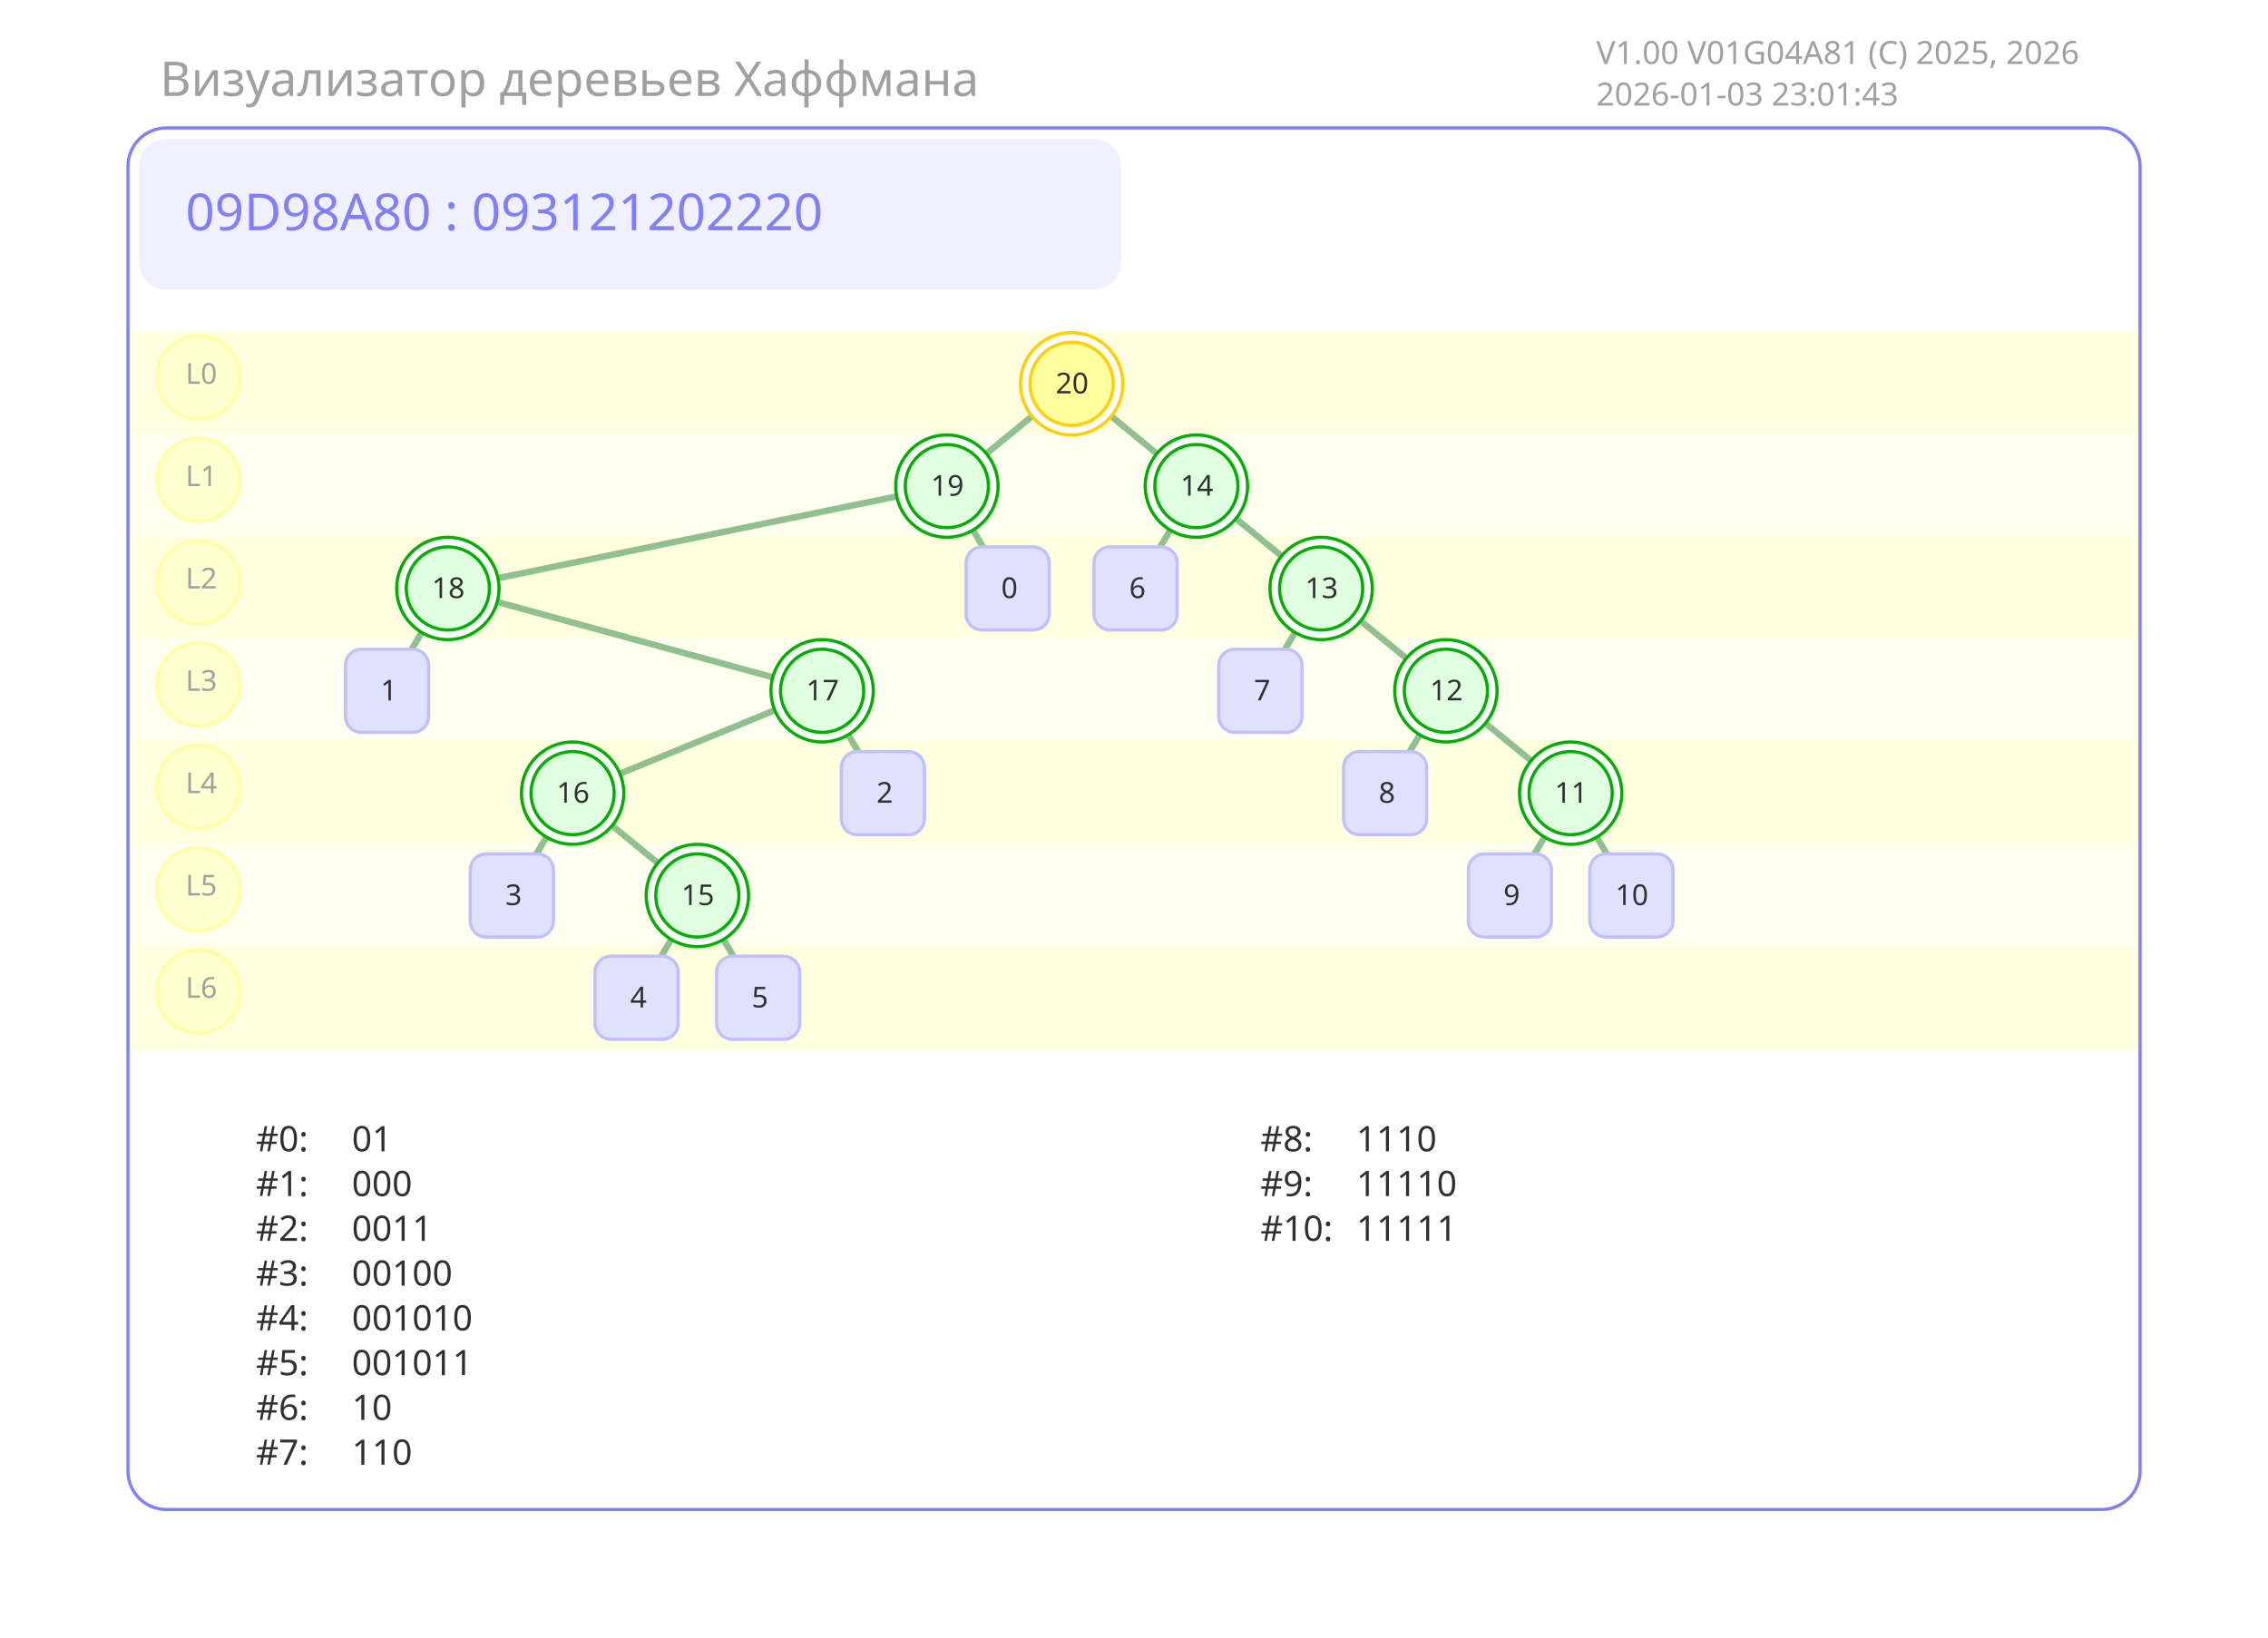
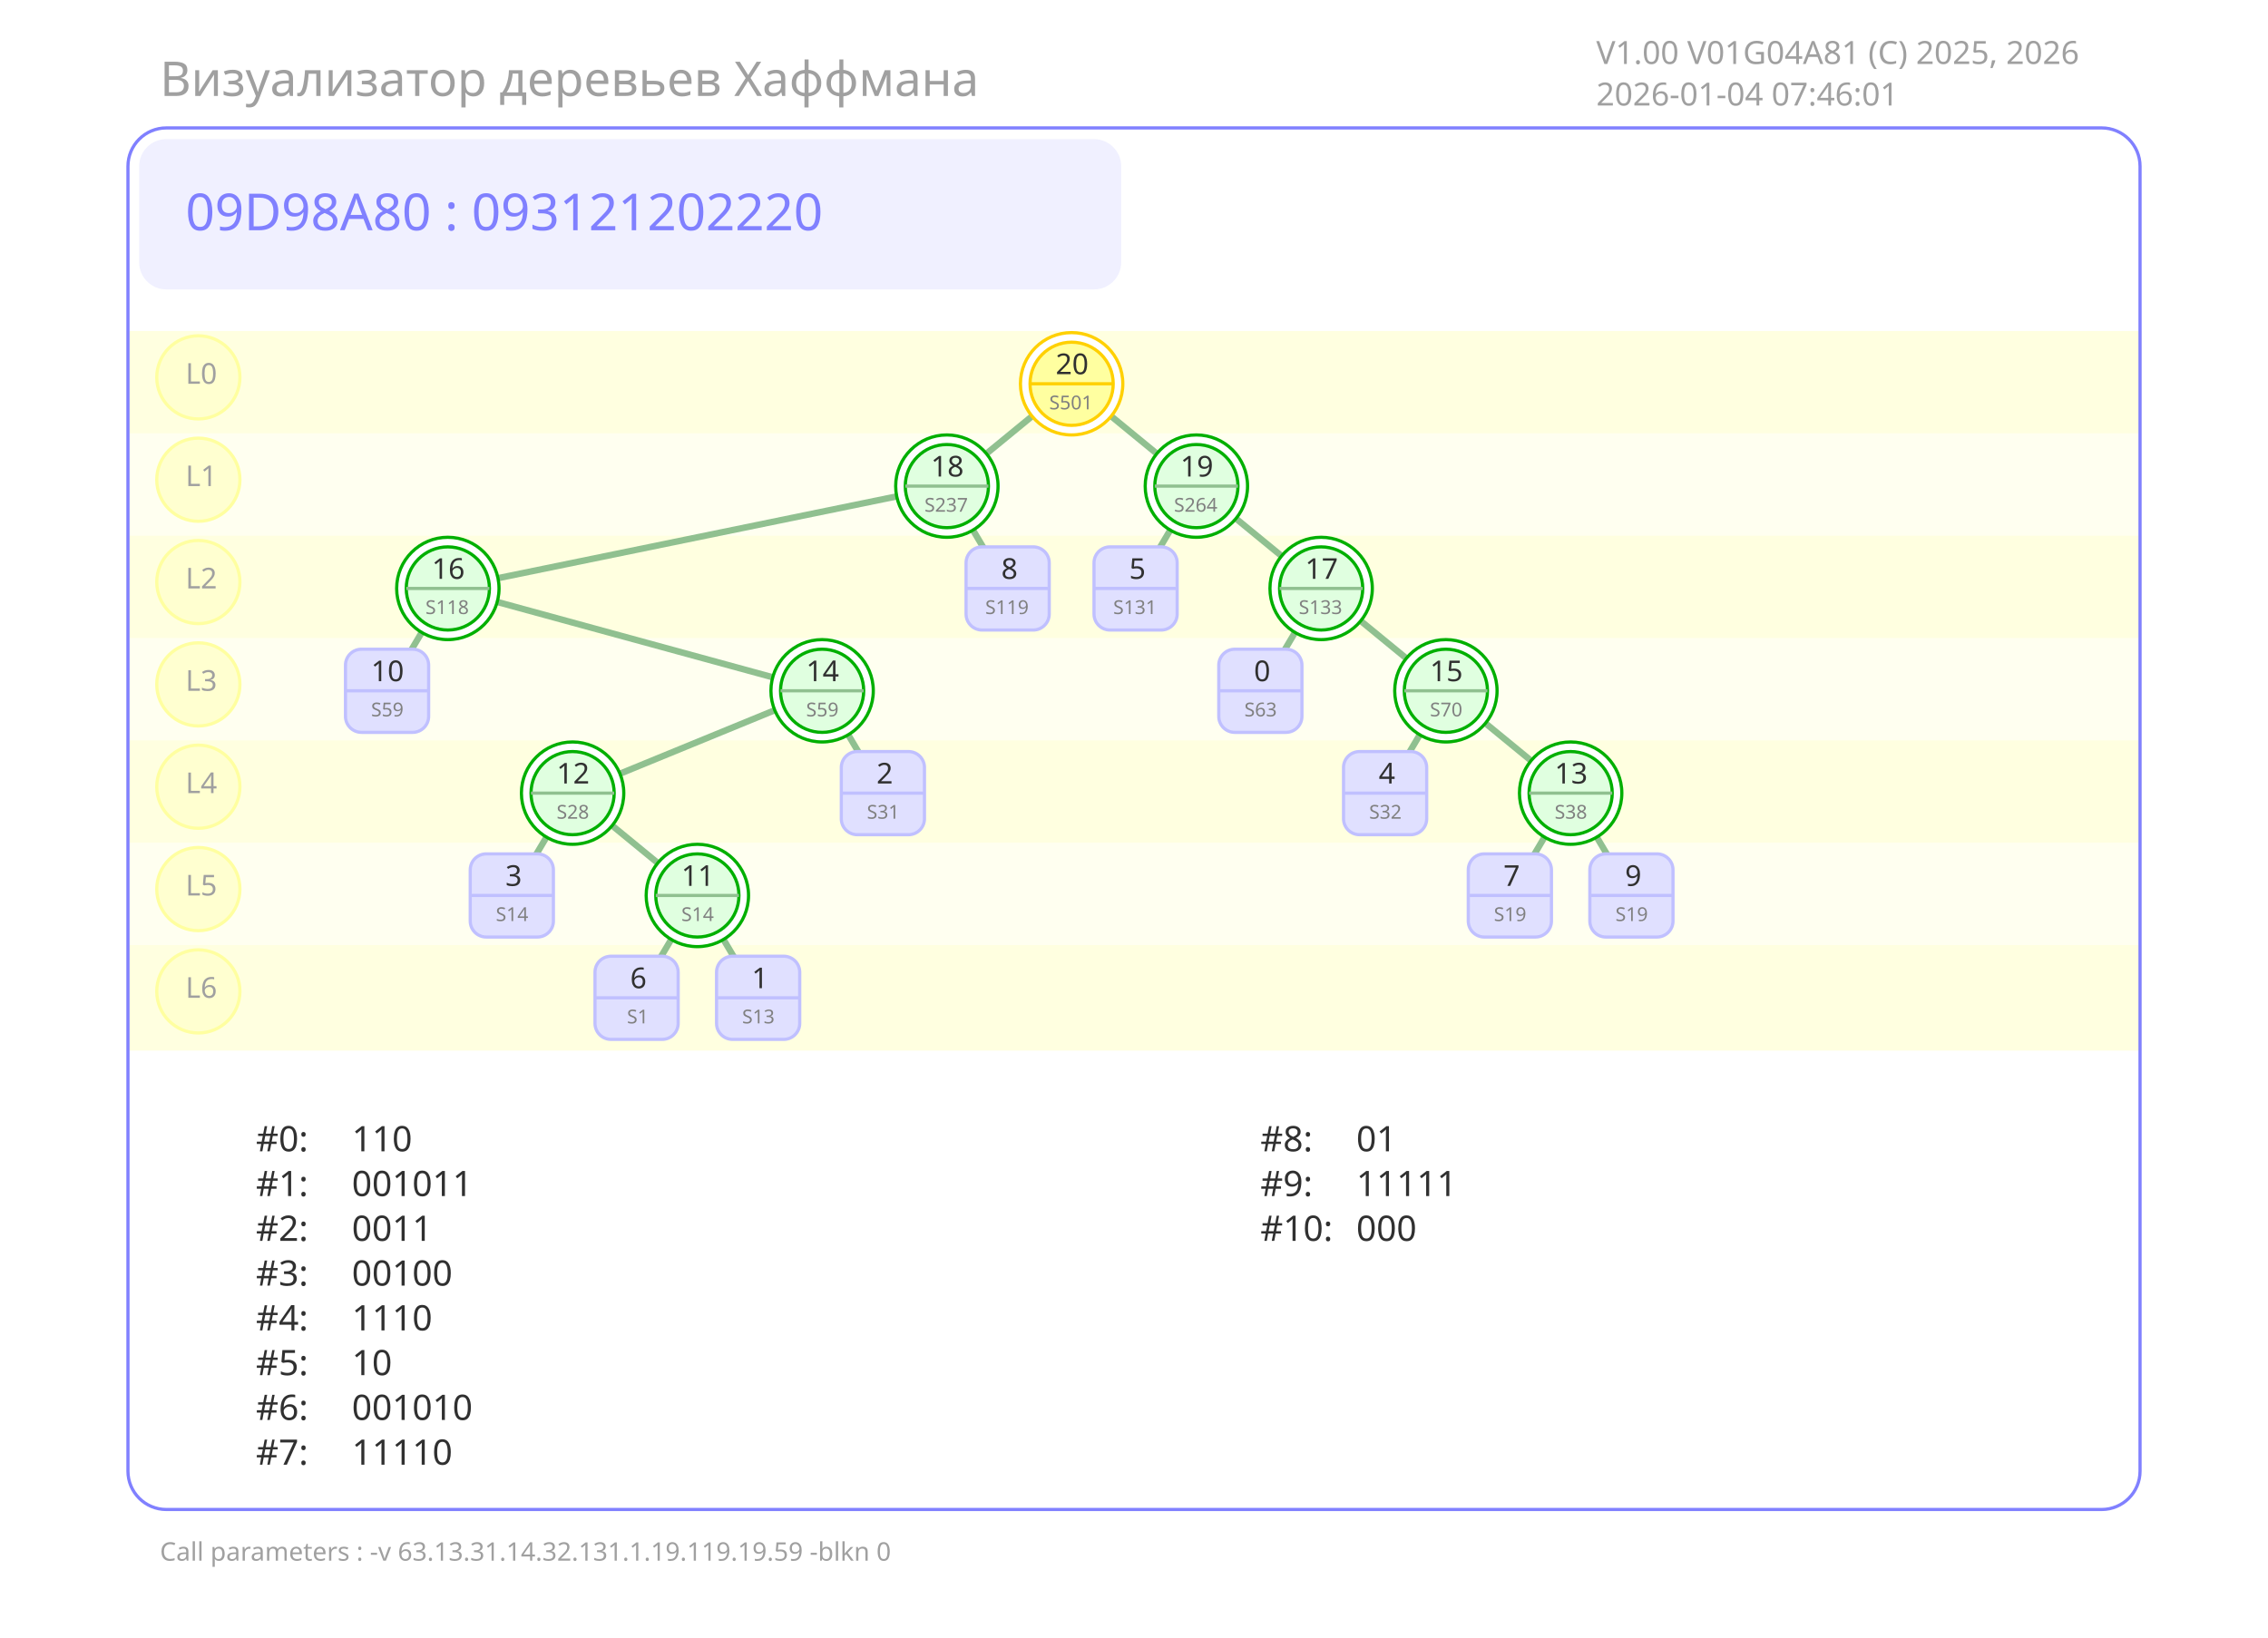
<svg xmlns="http://www.w3.org/2000/svg" width="709" height="512">
  <rect x="0" y="0" width="709" height="512" stroke="#FFFFFF" fill="#FFFFFF" />
  <rect x="40" y="104" width="629" height="32" stroke="#FFFFE0" fill="#FFFFE0" />
  <rect x="40" y="136" width="629" height="32" stroke="#FFFFF0" fill="#FFFFF0" />
  <rect x="40" y="168" width="629" height="32" stroke="#FFFFE0" fill="#FFFFE0" />
  <rect x="40" y="200" width="629" height="32" stroke="#FFFFF0" fill="#FFFFF0" />
  <rect x="40" y="232" width="629" height="32" stroke="#FFFFE0" fill="#FFFFE0" />
  <rect x="40" y="264" width="629" height="32" stroke="#FFFFF0" fill="#FFFFF0" />
  <rect x="40" y="296" width="629" height="32" stroke="#FFFFE0" fill="#FFFFE0" />
  <line x1="335" y1="120" x2="296" y2="152" stroke-width="2" stroke="#90C090" />
  <line x1="335" y1="120" x2="374" y2="152" stroke-width="2" stroke="#90C090" />
  <line x1="296" y1="152" x2="140" y2="184" stroke-width="2" stroke="#90C090" />
  <line x1="296" y1="152" x2="315" y2="184" stroke-width="2" stroke="#90C090" />
  <line x1="140" y1="184" x2="121" y2="216" stroke-width="2" stroke="#90C090" />
  <line x1="140" y1="184" x2="257" y2="216" stroke-width="2" stroke="#90C090" />
  <line x1="257" y1="216" x2="179" y2="248" stroke-width="2" stroke="#90C090" />
  <line x1="257" y1="216" x2="276" y2="248" stroke-width="2" stroke="#90C090" />
  <line x1="179" y1="248" x2="160" y2="280" stroke-width="2" stroke="#90C090" />
  <line x1="179" y1="248" x2="218" y2="280" stroke-width="2" stroke="#90C090" />
  <line x1="218" y1="280" x2="199" y2="312" stroke-width="2" stroke="#90C090" />
  <line x1="218" y1="280" x2="237" y2="312" stroke-width="2" stroke="#90C090" />
  <line x1="374" y1="152" x2="355" y2="184" stroke-width="2" stroke="#90C090" />
  <line x1="374" y1="152" x2="413" y2="184" stroke-width="2" stroke="#90C090" />
  <line x1="413" y1="184" x2="394" y2="216" stroke-width="2" stroke="#90C090" />
  <line x1="413" y1="184" x2="452" y2="216" stroke-width="2" stroke="#90C090" />
  <line x1="452" y1="216" x2="433" y2="248" stroke-width="2" stroke="#90C090" />
  <line x1="452" y1="216" x2="491" y2="248" stroke-width="2" stroke="#90C090" />
  <line x1="491" y1="248" x2="472" y2="280" stroke-width="2" stroke="#90C090" />
  <line x1="491" y1="248" x2="510" y2="280" stroke-width="2" stroke="#90C090" />
  <circle cx="335" cy="120" r="16" stroke="#FFD000" fill="white" />
  <circle cx="335" cy="120" r="13" stroke-width="1" stroke="#FFD000" fill="#FFFFA0" />
-   <text x="330" y="123" font-family="sans-serif" font-size="9px" fill="#303030">20</text>
+   <line x1="322" y1="120" x2="348" y2="120" stroke-width="1" stroke="#FFD000" />
+   <text x="328" y="128" font-family="sans-serif" font-size="6px" fill="gray">S501</text>
+   <text x="330" y="117" font-family="sans-serif" font-size="9px" fill="#303030">20</text>
  <circle cx="296" cy="152" r="16" stroke="#00AF00" fill="white" />
  <circle cx="296" cy="152" r="13" stroke-width="1" stroke="#00AF00" fill="#E0FFE0" />
-   <text x="291" y="155" font-family="sans-serif" font-size="9px" fill="#303030">19</text>
+   <line x1="283" y1="152" x2="309" y2="152" stroke-width="1" stroke="#90C090" />
+   <text x="289" y="160" font-family="sans-serif" font-size="6px" fill="gray">S237</text>
+   <text x="291" y="149" font-family="sans-serif" font-size="9px" fill="#303030">18</text>
  <circle cx="140" cy="184" r="16" stroke="#00AF00" fill="white" />
  <circle cx="140" cy="184" r="13" stroke-width="1" stroke="#00AF00" fill="#E0FFE0" />
-   <text x="135" y="187" font-family="sans-serif" font-size="9px" fill="#303030">18</text>
+   <line x1="127" y1="184" x2="153" y2="184" stroke-width="1" stroke="#90C090" />
+   <text x="133" y="192" font-family="sans-serif" font-size="6px" fill="gray">S118</text>
+   <text x="135" y="181" font-family="sans-serif" font-size="9px" fill="#303030">16</text>
  <rect x="108" y="203" width="26" height="26" rx="5" ry="5" stroke-width="1" stroke="#C0C0FF" fill="#E0E0FF" />
-   <text x="119" y="219" font-family="sans-serif" font-size="9px" fill="#303030">1</text>
+   <line x1="108" y1="216" x2="134" y2="216" stroke-width="1" stroke="#C0C0FF" />
+   <text x="116" y="224" font-family="sans-serif" font-size="6px" fill="gray">S59</text>
+   <text x="116" y="213" font-family="sans-serif" font-size="9px" fill="#303030">10</text>
  <circle cx="257" cy="216" r="16" stroke="#00AF00" fill="white" />
  <circle cx="257" cy="216" r="13" stroke-width="1" stroke="#00AF00" fill="#E0FFE0" />
-   <text x="252" y="219" font-family="sans-serif" font-size="9px" fill="#303030">17</text>
+   <line x1="244" y1="216" x2="270" y2="216" stroke-width="1" stroke="#90C090" />
+   <text x="252" y="224" font-family="sans-serif" font-size="6px" fill="gray">S59</text>
+   <text x="252" y="213" font-family="sans-serif" font-size="9px" fill="#303030">14</text>
  <circle cx="179" cy="248" r="16" stroke="#00AF00" fill="white" />
  <circle cx="179" cy="248" r="13" stroke-width="1" stroke="#00AF00" fill="#E0FFE0" />
-   <text x="174" y="251" font-family="sans-serif" font-size="9px" fill="#303030">16</text>
+   <line x1="166" y1="248" x2="192" y2="248" stroke-width="1" stroke="#90C090" />
+   <text x="174" y="256" font-family="sans-serif" font-size="6px" fill="gray">S28</text>
+   <text x="174" y="245" font-family="sans-serif" font-size="9px" fill="#303030">12</text>
  <rect x="147" y="267" width="26" height="26" rx="5" ry="5" stroke-width="1" stroke="#C0C0FF" fill="#E0E0FF" />
-   <text x="158" y="283" font-family="sans-serif" font-size="9px" fill="#303030">3</text>
+   <line x1="147" y1="280" x2="173" y2="280" stroke-width="1" stroke="#C0C0FF" />
+   <text x="155" y="288" font-family="sans-serif" font-size="6px" fill="gray">S14</text>
+   <text x="158" y="277" font-family="sans-serif" font-size="9px" fill="#303030">3</text>
  <circle cx="218" cy="280" r="16" stroke="#00AF00" fill="white" />
  <circle cx="218" cy="280" r="13" stroke-width="1" stroke="#00AF00" fill="#E0FFE0" />
-   <text x="213" y="283" font-family="sans-serif" font-size="9px" fill="#303030">15</text>
+   <line x1="205" y1="280" x2="231" y2="280" stroke-width="1" stroke="#90C090" />
+   <text x="213" y="288" font-family="sans-serif" font-size="6px" fill="gray">S14</text>
+   <text x="213" y="277" font-family="sans-serif" font-size="9px" fill="#303030">11</text>
  <rect x="186" y="299" width="26" height="26" rx="5" ry="5" stroke-width="1" stroke="#C0C0FF" fill="#E0E0FF" />
-   <text x="197" y="315" font-family="sans-serif" font-size="9px" fill="#303030">4</text>
+   <line x1="186" y1="312" x2="212" y2="312" stroke-width="1" stroke="#C0C0FF" />
+   <text x="196" y="320" font-family="sans-serif" font-size="6px" fill="gray">S1</text>
+   <text x="197" y="309" font-family="sans-serif" font-size="9px" fill="#303030">6</text>
  <rect x="224" y="299" width="26" height="26" rx="5" ry="5" stroke-width="1" stroke="#C0C0FF" fill="#E0E0FF" />
-   <text x="235" y="315" font-family="sans-serif" font-size="9px" fill="#303030">5</text>
+   <line x1="224" y1="312" x2="250" y2="312" stroke-width="1" stroke="#C0C0FF" />
+   <text x="232" y="320" font-family="sans-serif" font-size="6px" fill="gray">S13</text>
+   <text x="235" y="309" font-family="sans-serif" font-size="9px" fill="#303030">1</text>
  <rect x="263" y="235" width="26" height="26" rx="5" ry="5" stroke-width="1" stroke="#C0C0FF" fill="#E0E0FF" />
-   <text x="274" y="251" font-family="sans-serif" font-size="9px" fill="#303030">2</text>
+   <line x1="263" y1="248" x2="289" y2="248" stroke-width="1" stroke="#C0C0FF" />
+   <text x="271" y="256" font-family="sans-serif" font-size="6px" fill="gray">S31</text>
+   <text x="274" y="245" font-family="sans-serif" font-size="9px" fill="#303030">2</text>
  <rect x="302" y="171" width="26" height="26" rx="5" ry="5" stroke-width="1" stroke="#C0C0FF" fill="#E0E0FF" />
-   <text x="313" y="187" font-family="sans-serif" font-size="9px" fill="#303030">0</text>
+   <line x1="302" y1="184" x2="328" y2="184" stroke-width="1" stroke="#C0C0FF" />
+   <text x="308" y="192" font-family="sans-serif" font-size="6px" fill="gray">S119</text>
+   <text x="313" y="181" font-family="sans-serif" font-size="9px" fill="#303030">8</text>
  <circle cx="374" cy="152" r="16" stroke="#00AF00" fill="white" />
  <circle cx="374" cy="152" r="13" stroke-width="1" stroke="#00AF00" fill="#E0FFE0" />
-   <text x="369" y="155" font-family="sans-serif" font-size="9px" fill="#303030">14</text>
+   <line x1="361" y1="152" x2="387" y2="152" stroke-width="1" stroke="#90C090" />
+   <text x="367" y="160" font-family="sans-serif" font-size="6px" fill="gray">S264</text>
+   <text x="369" y="149" font-family="sans-serif" font-size="9px" fill="#303030">19</text>
  <rect x="342" y="171" width="26" height="26" rx="5" ry="5" stroke-width="1" stroke="#C0C0FF" fill="#E0E0FF" />
-   <text x="353" y="187" font-family="sans-serif" font-size="9px" fill="#303030">6</text>
+   <line x1="342" y1="184" x2="368" y2="184" stroke-width="1" stroke="#C0C0FF" />
+   <text x="348" y="192" font-family="sans-serif" font-size="6px" fill="gray">S131</text>
+   <text x="353" y="181" font-family="sans-serif" font-size="9px" fill="#303030">5</text>
  <circle cx="413" cy="184" r="16" stroke="#00AF00" fill="white" />
  <circle cx="413" cy="184" r="13" stroke-width="1" stroke="#00AF00" fill="#E0FFE0" />
-   <text x="408" y="187" font-family="sans-serif" font-size="9px" fill="#303030">13</text>
+   <line x1="400" y1="184" x2="426" y2="184" stroke-width="1" stroke="#90C090" />
+   <text x="406" y="192" font-family="sans-serif" font-size="6px" fill="gray">S133</text>
+   <text x="408" y="181" font-family="sans-serif" font-size="9px" fill="#303030">17</text>
  <rect x="381" y="203" width="26" height="26" rx="5" ry="5" stroke-width="1" stroke="#C0C0FF" fill="#E0E0FF" />
-   <text x="392" y="219" font-family="sans-serif" font-size="9px" fill="#303030">7</text>
+   <line x1="381" y1="216" x2="407" y2="216" stroke-width="1" stroke="#C0C0FF" />
+   <text x="389" y="224" font-family="sans-serif" font-size="6px" fill="gray">S63</text>
+   <text x="392" y="213" font-family="sans-serif" font-size="9px" fill="#303030">0</text>
  <circle cx="452" cy="216" r="16" stroke="#00AF00" fill="white" />
  <circle cx="452" cy="216" r="13" stroke-width="1" stroke="#00AF00" fill="#E0FFE0" />
-   <text x="447" y="219" font-family="sans-serif" font-size="9px" fill="#303030">12</text>
+   <line x1="439" y1="216" x2="465" y2="216" stroke-width="1" stroke="#90C090" />
+   <text x="447" y="224" font-family="sans-serif" font-size="6px" fill="gray">S70</text>
+   <text x="447" y="213" font-family="sans-serif" font-size="9px" fill="#303030">15</text>
  <rect x="420" y="235" width="26" height="26" rx="5" ry="5" stroke-width="1" stroke="#C0C0FF" fill="#E0E0FF" />
-   <text x="431" y="251" font-family="sans-serif" font-size="9px" fill="#303030">8</text>
+   <line x1="420" y1="248" x2="446" y2="248" stroke-width="1" stroke="#C0C0FF" />
+   <text x="428" y="256" font-family="sans-serif" font-size="6px" fill="gray">S32</text>
+   <text x="431" y="245" font-family="sans-serif" font-size="9px" fill="#303030">4</text>
  <circle cx="491" cy="248" r="16" stroke="#00AF00" fill="white" />
  <circle cx="491" cy="248" r="13" stroke-width="1" stroke="#00AF00" fill="#E0FFE0" />
-   <text x="486" y="251" font-family="sans-serif" font-size="9px" fill="#303030">11</text>
+   <line x1="478" y1="248" x2="504" y2="248" stroke-width="1" stroke="#90C090" />
+   <text x="486" y="256" font-family="sans-serif" font-size="6px" fill="gray">S38</text>
+   <text x="486" y="245" font-family="sans-serif" font-size="9px" fill="#303030">13</text>
  <rect x="459" y="267" width="26" height="26" rx="5" ry="5" stroke-width="1" stroke="#C0C0FF" fill="#E0E0FF" />
-   <text x="470" y="283" font-family="sans-serif" font-size="9px" fill="#303030">9</text>
+   <line x1="459" y1="280" x2="485" y2="280" stroke-width="1" stroke="#C0C0FF" />
+   <text x="467" y="288" font-family="sans-serif" font-size="6px" fill="gray">S19</text>
+   <text x="470" y="277" font-family="sans-serif" font-size="9px" fill="#303030">7</text>
  <rect x="497" y="267" width="26" height="26" rx="5" ry="5" stroke-width="1" stroke="#C0C0FF" fill="#E0E0FF" />
-   <text x="505" y="283" font-family="sans-serif" font-size="9px" fill="#303030">10</text>
+   <line x1="497" y1="280" x2="523" y2="280" stroke-width="1" stroke="#C0C0FF" />
+   <text x="505" y="288" font-family="sans-serif" font-size="6px" fill="gray">S19</text>
+   <text x="508" y="277" font-family="sans-serif" font-size="9px" fill="#303030">9</text>
  <circle cx="62" cy="118" r="13" stroke-width="1" stroke="#FFFFA0" fill="#FFFFD0" />
  <text x="58" y="120" font-family="sans-serif" font-size="9px" fill="#A0A0A0">L0</text>
  <circle cx="62" cy="150" r="13" stroke-width="1" stroke="#FFFFA0" fill="#FFFFD0" />
  <text x="58" y="152" font-family="sans-serif" font-size="9px" fill="#A0A0A0">L1</text>
  <circle cx="62" cy="182" r="13" stroke-width="1" stroke="#FFFFA0" fill="#FFFFD0" />
  <text x="58" y="184" font-family="sans-serif" font-size="9px" fill="#A0A0A0">L2</text>
  <circle cx="62" cy="214" r="13" stroke-width="1" stroke="#FFFFA0" fill="#FFFFD0" />
  <text x="58" y="216" font-family="sans-serif" font-size="9px" fill="#A0A0A0">L3</text>
  <circle cx="62" cy="246" r="13" stroke-width="1" stroke="#FFFFA0" fill="#FFFFD0" />
  <text x="58" y="248" font-family="sans-serif" font-size="9px" fill="#A0A0A0">L4</text>
  <circle cx="62" cy="278" r="13" stroke-width="1" stroke="#FFFFA0" fill="#FFFFD0" />
  <text x="58" y="280" font-family="sans-serif" font-size="9px" fill="#A0A0A0">L5</text>
  <circle cx="62" cy="310" r="13" stroke-width="1" stroke="#FFFFA0" fill="#FFFFD0" />
  <text x="58" y="312" font-family="sans-serif" font-size="9px" fill="#A0A0A0">L6</text>
  <rect x="44" y="44" width="306" height="46" rx="8" ry="8" stroke-width="1" stroke="#F0F0FF" fill="#F0F0FF" />
  <text x="58" y="72" font-family="sans-serif" font-size="16px" fill="#8080FF">09D98A80 : 093121202220</text>
  <rect x="40" y="40" width="629" height="432" rx="12" ry="12" stroke-width="1" stroke="#8080FF" fill="none" />
  <text x="50" y="30" font-family="sans-serif" font-size="15px" fill="#A0A0A0">Визуализатор деревьев Хаффмана</text>
  <text x="499" y="20" font-family="sans-serif" font-size="10px" fill="#A0A0A0">V1.00 V01G04A81 (C) 2025, 2026</text>
-   <text x="499" y="33" font-family="sans-serif" font-size="10px" fill="#A0A0A0">2026-01-03 23:01:43</text>
+   <text x="499" y="33" font-family="sans-serif" font-size="10px" fill="#A0A0A0">2026-01-04 07:46:01</text>
+   <text x="50" y="488" font-family="sans-serif" font-size="8px" fill="#A0A0A0">Call parameters :  -v 63.13.31.14.32.131.1.19.119.19.59 -blkn 0 </text>
  <text x="80" y="360" font-family="sans-serif" font-size="11px" fill="#303030">#0:</text>
-   <text x="110" y="360" font-family="sans-serif" font-size="11px" fill="#303030">01</text>
+   <text x="110" y="360" font-family="sans-serif" font-size="11px" fill="#303030">110</text>
  <text x="80" y="374" font-family="sans-serif" font-size="11px" fill="#303030">#1:</text>
-   <text x="110" y="374" font-family="sans-serif" font-size="11px" fill="#303030">000</text>
+   <text x="110" y="374" font-family="sans-serif" font-size="11px" fill="#303030">001011</text>
  <text x="80" y="388" font-family="sans-serif" font-size="11px" fill="#303030">#2:</text>
  <text x="110" y="388" font-family="sans-serif" font-size="11px" fill="#303030">0011</text>
  <text x="80" y="402" font-family="sans-serif" font-size="11px" fill="#303030">#3:</text>
  <text x="110" y="402" font-family="sans-serif" font-size="11px" fill="#303030">00100</text>
  <text x="80" y="416" font-family="sans-serif" font-size="11px" fill="#303030">#4:</text>
-   <text x="110" y="416" font-family="sans-serif" font-size="11px" fill="#303030">001010</text>
+   <text x="110" y="416" font-family="sans-serif" font-size="11px" fill="#303030">1110</text>
  <text x="80" y="430" font-family="sans-serif" font-size="11px" fill="#303030">#5:</text>
-   <text x="110" y="430" font-family="sans-serif" font-size="11px" fill="#303030">001011</text>
+   <text x="110" y="430" font-family="sans-serif" font-size="11px" fill="#303030">10</text>
  <text x="80" y="444" font-family="sans-serif" font-size="11px" fill="#303030">#6:</text>
-   <text x="110" y="444" font-family="sans-serif" font-size="11px" fill="#303030">10</text>
+   <text x="110" y="444" font-family="sans-serif" font-size="11px" fill="#303030">001010</text>
  <text x="80" y="458" font-family="sans-serif" font-size="11px" fill="#303030">#7:</text>
-   <text x="110" y="458" font-family="sans-serif" font-size="11px" fill="#303030">110</text>
+   <text x="110" y="458" font-family="sans-serif" font-size="11px" fill="#303030">11110</text>
  <text x="394" y="360" font-family="sans-serif" font-size="11px" fill="#303030">#8:</text>
-   <text x="424" y="360" font-family="sans-serif" font-size="11px" fill="#303030">1110</text>
+   <text x="424" y="360" font-family="sans-serif" font-size="11px" fill="#303030">01</text>
  <text x="394" y="374" font-family="sans-serif" font-size="11px" fill="#303030">#9:</text>
-   <text x="424" y="374" font-family="sans-serif" font-size="11px" fill="#303030">11110</text>
+   <text x="424" y="374" font-family="sans-serif" font-size="11px" fill="#303030">11111</text>
  <text x="394" y="388" font-family="sans-serif" font-size="11px" fill="#303030">#10:</text>
-   <text x="424" y="388" font-family="sans-serif" font-size="11px" fill="#303030">11111</text>
+   <text x="424" y="388" font-family="sans-serif" font-size="11px" fill="#303030">000</text>
</svg>
